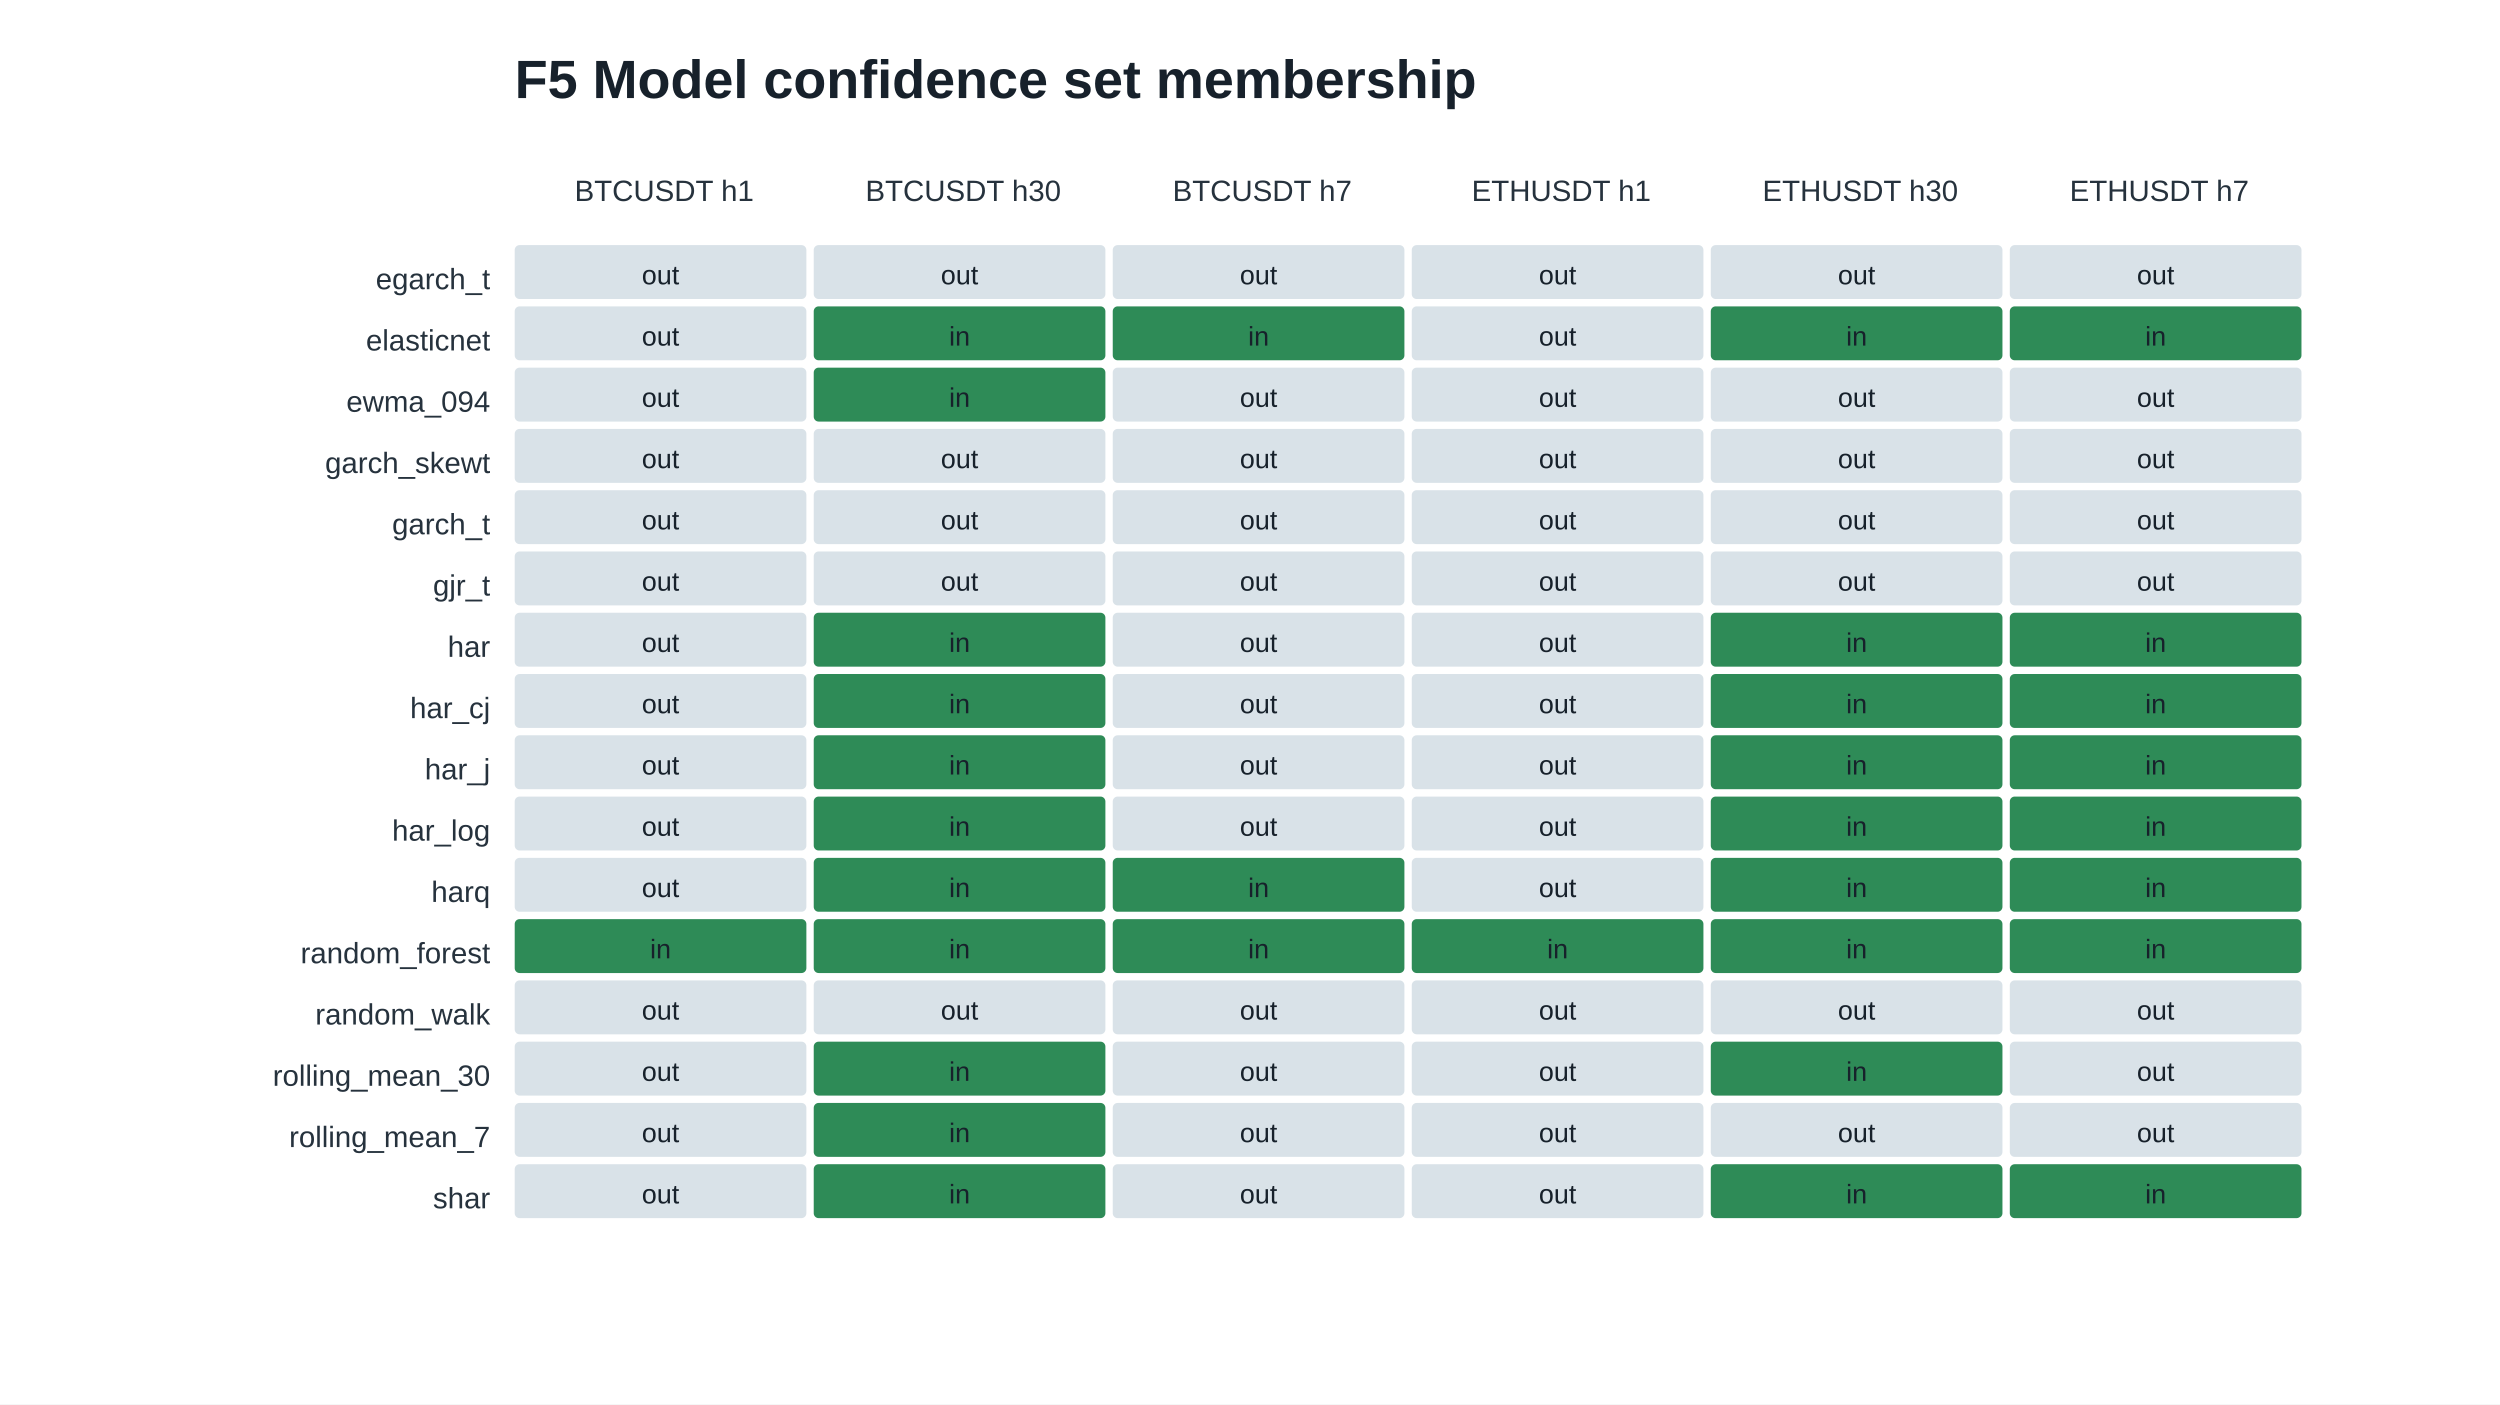
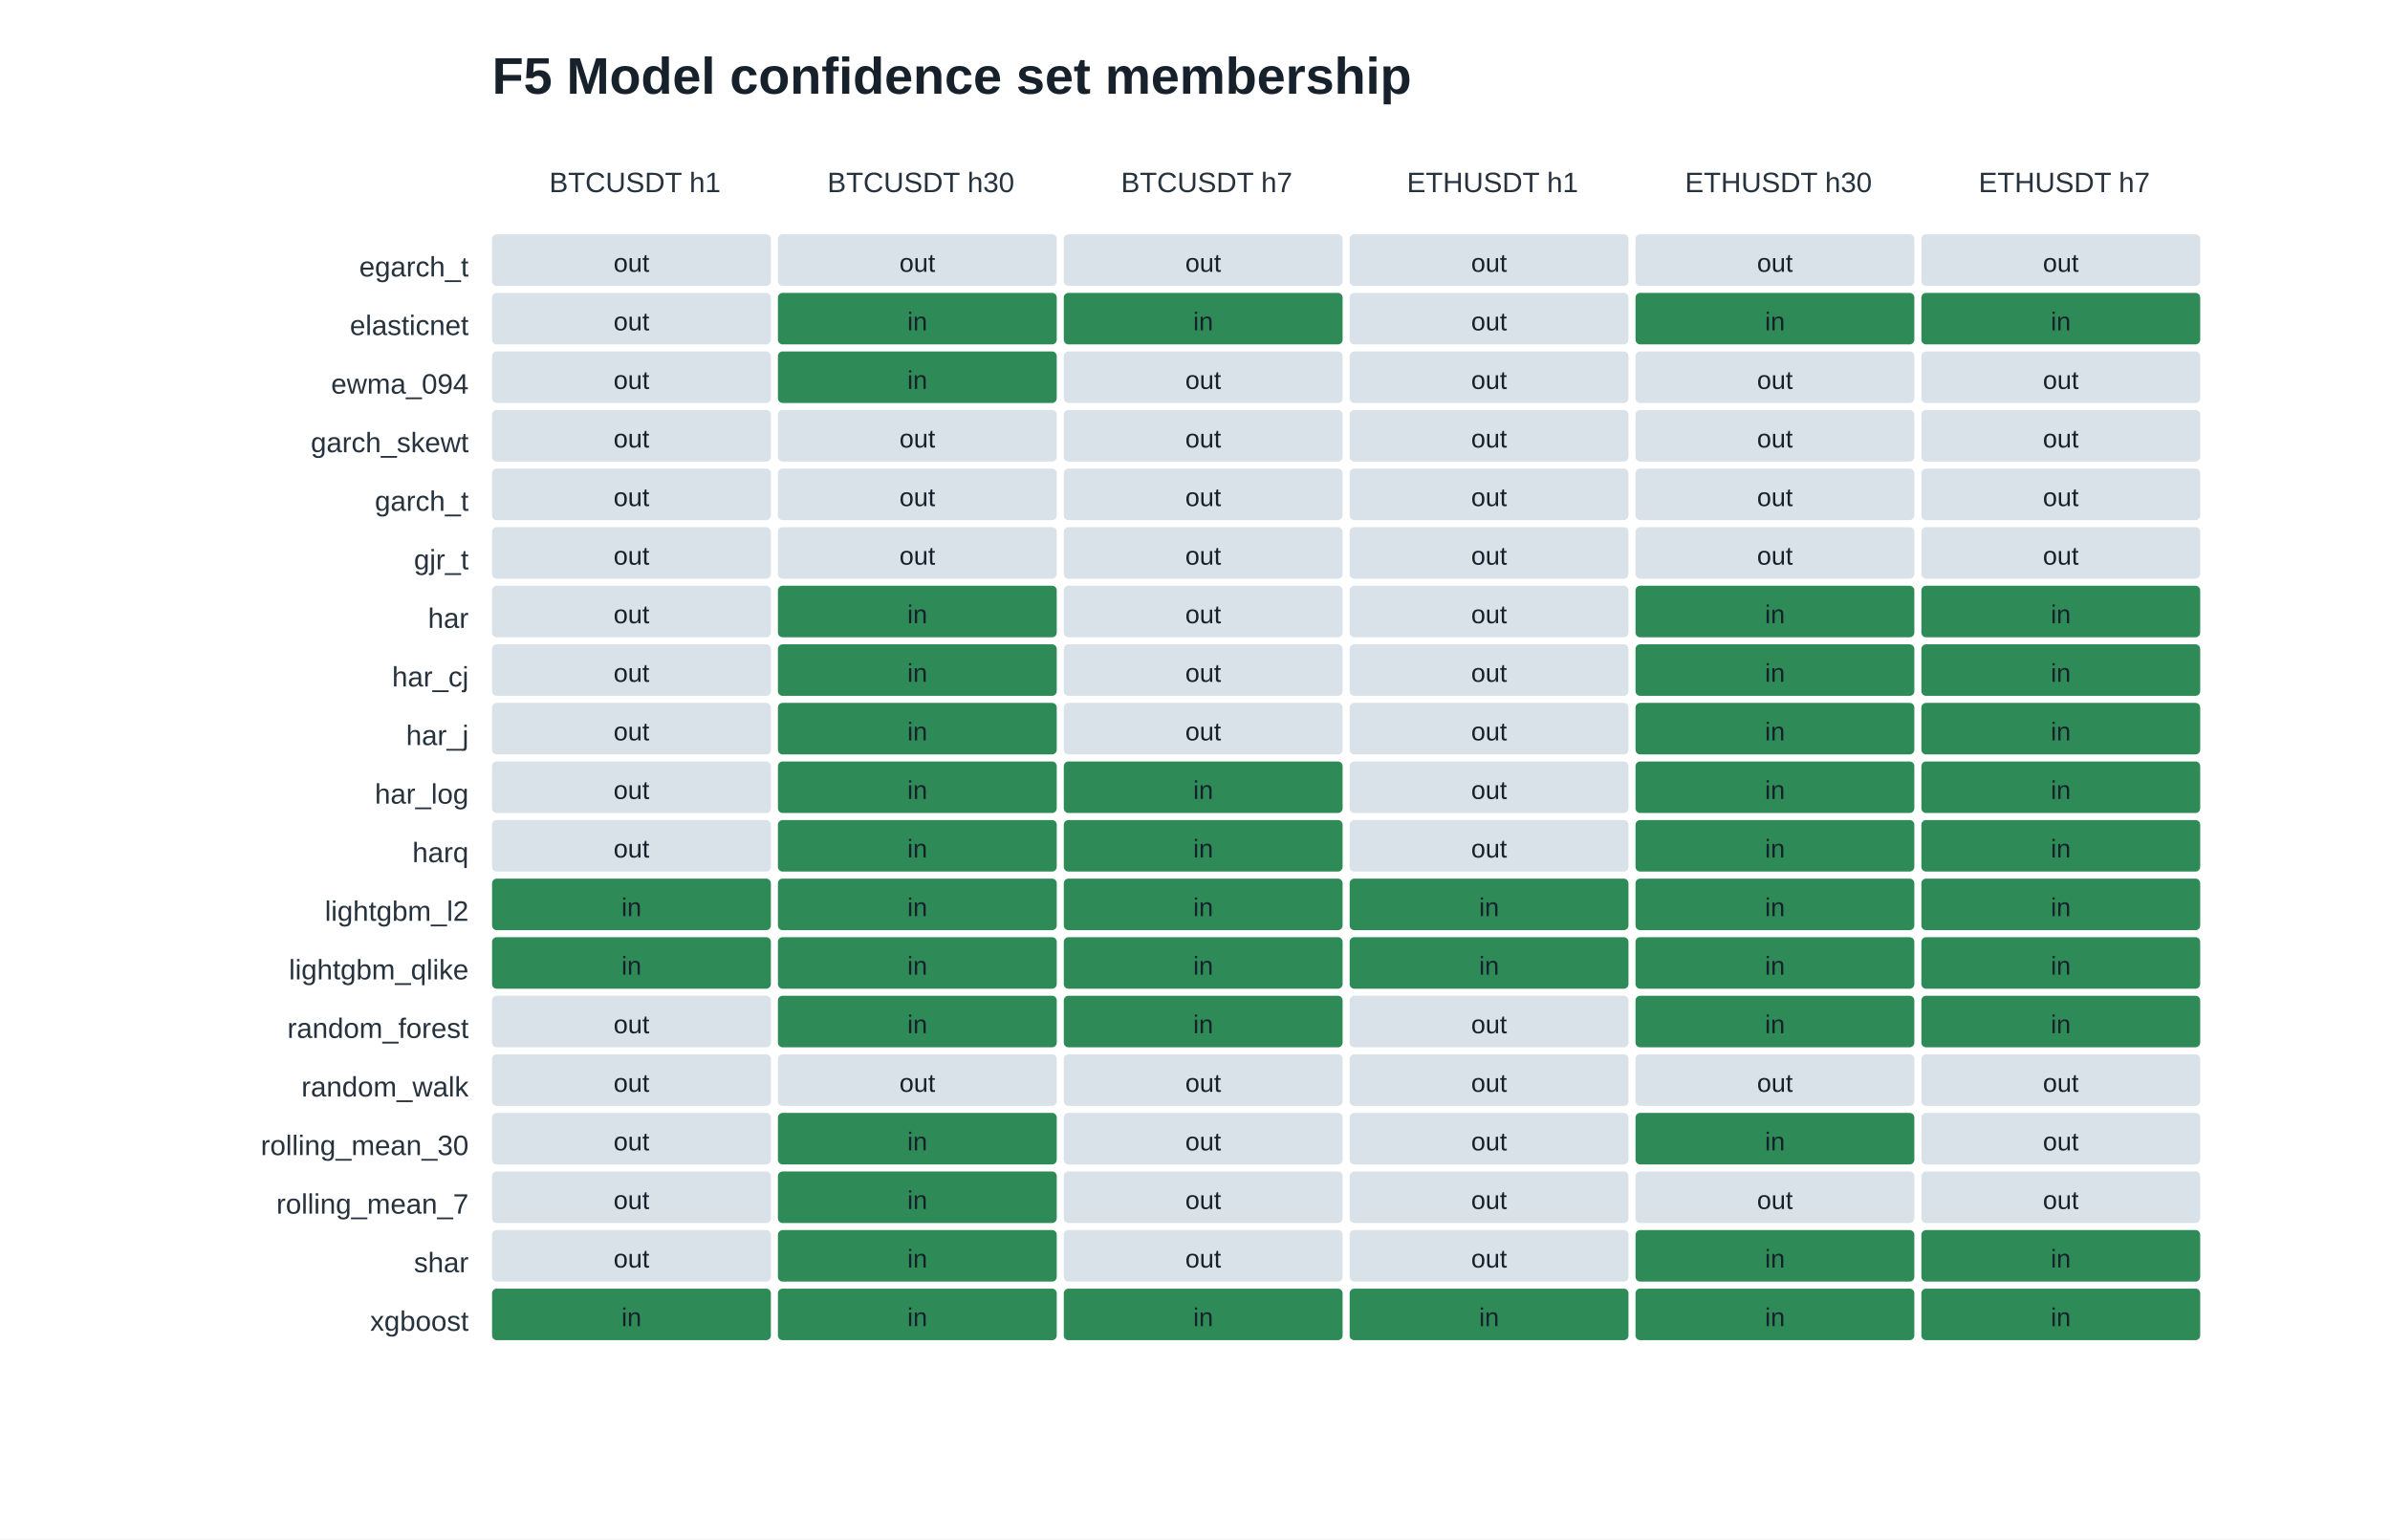
- <svg xmlns="http://www.w3.org/2000/svg" width="1020" height="573" viewBox="0 0 1020 573">
+ <svg xmlns="http://www.w3.org/2000/svg" width="1020" height="657" viewBox="0 0 1020 657">
  <rect width="100%" height="100%" fill="#fff" />
  <text x="210" y="40" font-family="Arial,sans-serif" font-size="22" font-weight="700" fill="#17212b">F5 Model confidence set membership</text>
  <text x="271.0" y="82" text-anchor="middle" font-family="Arial,sans-serif" font-size="12" fill="#26323d">BTCUSDT h1</text>
  <text x="393.0" y="82" text-anchor="middle" font-family="Arial,sans-serif" font-size="12" fill="#26323d">BTCUSDT h30</text>
  <text x="515.0" y="82" text-anchor="middle" font-family="Arial,sans-serif" font-size="12" fill="#26323d">BTCUSDT h7</text>
  <text x="637.0" y="82" text-anchor="middle" font-family="Arial,sans-serif" font-size="12" fill="#26323d">ETHUSDT h1</text>
  <text x="759.0" y="82" text-anchor="middle" font-family="Arial,sans-serif" font-size="12" fill="#26323d">ETHUSDT h30</text>
  <text x="881.0" y="82" text-anchor="middle" font-family="Arial,sans-serif" font-size="12" fill="#26323d">ETHUSDT h7</text>
  <text x="200" y="118" text-anchor="end" font-family="Arial,sans-serif" font-size="12" fill="#26323d">egarch_t</text>
  <rect x="210" y="100" width="119" height="22" rx="2" fill="#d9e2e8" />
  <text x="269.5" y="116" text-anchor="middle" font-family="Arial,sans-serif" font-size="11" fill="#17212b">out</text>
  <rect x="332" y="100" width="119" height="22" rx="2" fill="#d9e2e8" />
  <text x="391.5" y="116" text-anchor="middle" font-family="Arial,sans-serif" font-size="11" fill="#17212b">out</text>
  <rect x="454" y="100" width="119" height="22" rx="2" fill="#d9e2e8" />
  <text x="513.5" y="116" text-anchor="middle" font-family="Arial,sans-serif" font-size="11" fill="#17212b">out</text>
  <rect x="576" y="100" width="119" height="22" rx="2" fill="#d9e2e8" />
  <text x="635.5" y="116" text-anchor="middle" font-family="Arial,sans-serif" font-size="11" fill="#17212b">out</text>
  <rect x="698" y="100" width="119" height="22" rx="2" fill="#d9e2e8" />
  <text x="757.5" y="116" text-anchor="middle" font-family="Arial,sans-serif" font-size="11" fill="#17212b">out</text>
  <rect x="820" y="100" width="119" height="22" rx="2" fill="#d9e2e8" />
  <text x="879.5" y="116" text-anchor="middle" font-family="Arial,sans-serif" font-size="11" fill="#17212b">out</text>
  <text x="200" y="143" text-anchor="end" font-family="Arial,sans-serif" font-size="12" fill="#26323d">elasticnet</text>
  <rect x="210" y="125" width="119" height="22" rx="2" fill="#d9e2e8" />
  <text x="269.5" y="141" text-anchor="middle" font-family="Arial,sans-serif" font-size="11" fill="#17212b">out</text>
  <rect x="332" y="125" width="119" height="22" rx="2" fill="#2e8b57" />
  <text x="391.5" y="141" text-anchor="middle" font-family="Arial,sans-serif" font-size="11" fill="#17212b">in</text>
  <rect x="454" y="125" width="119" height="22" rx="2" fill="#2e8b57" />
  <text x="513.5" y="141" text-anchor="middle" font-family="Arial,sans-serif" font-size="11" fill="#17212b">in</text>
  <rect x="576" y="125" width="119" height="22" rx="2" fill="#d9e2e8" />
  <text x="635.5" y="141" text-anchor="middle" font-family="Arial,sans-serif" font-size="11" fill="#17212b">out</text>
  <rect x="698" y="125" width="119" height="22" rx="2" fill="#2e8b57" />
  <text x="757.5" y="141" text-anchor="middle" font-family="Arial,sans-serif" font-size="11" fill="#17212b">in</text>
  <rect x="820" y="125" width="119" height="22" rx="2" fill="#2e8b57" />
  <text x="879.5" y="141" text-anchor="middle" font-family="Arial,sans-serif" font-size="11" fill="#17212b">in</text>
  <text x="200" y="168" text-anchor="end" font-family="Arial,sans-serif" font-size="12" fill="#26323d">ewma_094</text>
  <rect x="210" y="150" width="119" height="22" rx="2" fill="#d9e2e8" />
  <text x="269.5" y="166" text-anchor="middle" font-family="Arial,sans-serif" font-size="11" fill="#17212b">out</text>
  <rect x="332" y="150" width="119" height="22" rx="2" fill="#2e8b57" />
  <text x="391.5" y="166" text-anchor="middle" font-family="Arial,sans-serif" font-size="11" fill="#17212b">in</text>
  <rect x="454" y="150" width="119" height="22" rx="2" fill="#d9e2e8" />
  <text x="513.5" y="166" text-anchor="middle" font-family="Arial,sans-serif" font-size="11" fill="#17212b">out</text>
  <rect x="576" y="150" width="119" height="22" rx="2" fill="#d9e2e8" />
  <text x="635.5" y="166" text-anchor="middle" font-family="Arial,sans-serif" font-size="11" fill="#17212b">out</text>
  <rect x="698" y="150" width="119" height="22" rx="2" fill="#d9e2e8" />
  <text x="757.5" y="166" text-anchor="middle" font-family="Arial,sans-serif" font-size="11" fill="#17212b">out</text>
  <rect x="820" y="150" width="119" height="22" rx="2" fill="#d9e2e8" />
  <text x="879.5" y="166" text-anchor="middle" font-family="Arial,sans-serif" font-size="11" fill="#17212b">out</text>
  <text x="200" y="193" text-anchor="end" font-family="Arial,sans-serif" font-size="12" fill="#26323d">garch_skewt</text>
  <rect x="210" y="175" width="119" height="22" rx="2" fill="#d9e2e8" />
  <text x="269.5" y="191" text-anchor="middle" font-family="Arial,sans-serif" font-size="11" fill="#17212b">out</text>
  <rect x="332" y="175" width="119" height="22" rx="2" fill="#d9e2e8" />
  <text x="391.5" y="191" text-anchor="middle" font-family="Arial,sans-serif" font-size="11" fill="#17212b">out</text>
  <rect x="454" y="175" width="119" height="22" rx="2" fill="#d9e2e8" />
  <text x="513.5" y="191" text-anchor="middle" font-family="Arial,sans-serif" font-size="11" fill="#17212b">out</text>
  <rect x="576" y="175" width="119" height="22" rx="2" fill="#d9e2e8" />
  <text x="635.5" y="191" text-anchor="middle" font-family="Arial,sans-serif" font-size="11" fill="#17212b">out</text>
  <rect x="698" y="175" width="119" height="22" rx="2" fill="#d9e2e8" />
  <text x="757.5" y="191" text-anchor="middle" font-family="Arial,sans-serif" font-size="11" fill="#17212b">out</text>
  <rect x="820" y="175" width="119" height="22" rx="2" fill="#d9e2e8" />
  <text x="879.5" y="191" text-anchor="middle" font-family="Arial,sans-serif" font-size="11" fill="#17212b">out</text>
  <text x="200" y="218" text-anchor="end" font-family="Arial,sans-serif" font-size="12" fill="#26323d">garch_t</text>
  <rect x="210" y="200" width="119" height="22" rx="2" fill="#d9e2e8" />
  <text x="269.5" y="216" text-anchor="middle" font-family="Arial,sans-serif" font-size="11" fill="#17212b">out</text>
  <rect x="332" y="200" width="119" height="22" rx="2" fill="#d9e2e8" />
  <text x="391.5" y="216" text-anchor="middle" font-family="Arial,sans-serif" font-size="11" fill="#17212b">out</text>
  <rect x="454" y="200" width="119" height="22" rx="2" fill="#d9e2e8" />
  <text x="513.5" y="216" text-anchor="middle" font-family="Arial,sans-serif" font-size="11" fill="#17212b">out</text>
  <rect x="576" y="200" width="119" height="22" rx="2" fill="#d9e2e8" />
  <text x="635.5" y="216" text-anchor="middle" font-family="Arial,sans-serif" font-size="11" fill="#17212b">out</text>
  <rect x="698" y="200" width="119" height="22" rx="2" fill="#d9e2e8" />
  <text x="757.5" y="216" text-anchor="middle" font-family="Arial,sans-serif" font-size="11" fill="#17212b">out</text>
  <rect x="820" y="200" width="119" height="22" rx="2" fill="#d9e2e8" />
  <text x="879.5" y="216" text-anchor="middle" font-family="Arial,sans-serif" font-size="11" fill="#17212b">out</text>
  <text x="200" y="243" text-anchor="end" font-family="Arial,sans-serif" font-size="12" fill="#26323d">gjr_t</text>
  <rect x="210" y="225" width="119" height="22" rx="2" fill="#d9e2e8" />
  <text x="269.5" y="241" text-anchor="middle" font-family="Arial,sans-serif" font-size="11" fill="#17212b">out</text>
  <rect x="332" y="225" width="119" height="22" rx="2" fill="#d9e2e8" />
  <text x="391.5" y="241" text-anchor="middle" font-family="Arial,sans-serif" font-size="11" fill="#17212b">out</text>
  <rect x="454" y="225" width="119" height="22" rx="2" fill="#d9e2e8" />
  <text x="513.5" y="241" text-anchor="middle" font-family="Arial,sans-serif" font-size="11" fill="#17212b">out</text>
  <rect x="576" y="225" width="119" height="22" rx="2" fill="#d9e2e8" />
  <text x="635.5" y="241" text-anchor="middle" font-family="Arial,sans-serif" font-size="11" fill="#17212b">out</text>
  <rect x="698" y="225" width="119" height="22" rx="2" fill="#d9e2e8" />
  <text x="757.5" y="241" text-anchor="middle" font-family="Arial,sans-serif" font-size="11" fill="#17212b">out</text>
  <rect x="820" y="225" width="119" height="22" rx="2" fill="#d9e2e8" />
  <text x="879.5" y="241" text-anchor="middle" font-family="Arial,sans-serif" font-size="11" fill="#17212b">out</text>
  <text x="200" y="268" text-anchor="end" font-family="Arial,sans-serif" font-size="12" fill="#26323d">har</text>
  <rect x="210" y="250" width="119" height="22" rx="2" fill="#d9e2e8" />
  <text x="269.5" y="266" text-anchor="middle" font-family="Arial,sans-serif" font-size="11" fill="#17212b">out</text>
  <rect x="332" y="250" width="119" height="22" rx="2" fill="#2e8b57" />
  <text x="391.5" y="266" text-anchor="middle" font-family="Arial,sans-serif" font-size="11" fill="#17212b">in</text>
  <rect x="454" y="250" width="119" height="22" rx="2" fill="#d9e2e8" />
  <text x="513.5" y="266" text-anchor="middle" font-family="Arial,sans-serif" font-size="11" fill="#17212b">out</text>
  <rect x="576" y="250" width="119" height="22" rx="2" fill="#d9e2e8" />
  <text x="635.5" y="266" text-anchor="middle" font-family="Arial,sans-serif" font-size="11" fill="#17212b">out</text>
  <rect x="698" y="250" width="119" height="22" rx="2" fill="#2e8b57" />
  <text x="757.5" y="266" text-anchor="middle" font-family="Arial,sans-serif" font-size="11" fill="#17212b">in</text>
  <rect x="820" y="250" width="119" height="22" rx="2" fill="#2e8b57" />
  <text x="879.5" y="266" text-anchor="middle" font-family="Arial,sans-serif" font-size="11" fill="#17212b">in</text>
  <text x="200" y="293" text-anchor="end" font-family="Arial,sans-serif" font-size="12" fill="#26323d">har_cj</text>
  <rect x="210" y="275" width="119" height="22" rx="2" fill="#d9e2e8" />
  <text x="269.5" y="291" text-anchor="middle" font-family="Arial,sans-serif" font-size="11" fill="#17212b">out</text>
  <rect x="332" y="275" width="119" height="22" rx="2" fill="#2e8b57" />
  <text x="391.5" y="291" text-anchor="middle" font-family="Arial,sans-serif" font-size="11" fill="#17212b">in</text>
  <rect x="454" y="275" width="119" height="22" rx="2" fill="#d9e2e8" />
  <text x="513.5" y="291" text-anchor="middle" font-family="Arial,sans-serif" font-size="11" fill="#17212b">out</text>
  <rect x="576" y="275" width="119" height="22" rx="2" fill="#d9e2e8" />
  <text x="635.5" y="291" text-anchor="middle" font-family="Arial,sans-serif" font-size="11" fill="#17212b">out</text>
  <rect x="698" y="275" width="119" height="22" rx="2" fill="#2e8b57" />
  <text x="757.5" y="291" text-anchor="middle" font-family="Arial,sans-serif" font-size="11" fill="#17212b">in</text>
  <rect x="820" y="275" width="119" height="22" rx="2" fill="#2e8b57" />
  <text x="879.5" y="291" text-anchor="middle" font-family="Arial,sans-serif" font-size="11" fill="#17212b">in</text>
  <text x="200" y="318" text-anchor="end" font-family="Arial,sans-serif" font-size="12" fill="#26323d">har_j</text>
  <rect x="210" y="300" width="119" height="22" rx="2" fill="#d9e2e8" />
  <text x="269.5" y="316" text-anchor="middle" font-family="Arial,sans-serif" font-size="11" fill="#17212b">out</text>
  <rect x="332" y="300" width="119" height="22" rx="2" fill="#2e8b57" />
  <text x="391.5" y="316" text-anchor="middle" font-family="Arial,sans-serif" font-size="11" fill="#17212b">in</text>
  <rect x="454" y="300" width="119" height="22" rx="2" fill="#d9e2e8" />
  <text x="513.5" y="316" text-anchor="middle" font-family="Arial,sans-serif" font-size="11" fill="#17212b">out</text>
  <rect x="576" y="300" width="119" height="22" rx="2" fill="#d9e2e8" />
  <text x="635.5" y="316" text-anchor="middle" font-family="Arial,sans-serif" font-size="11" fill="#17212b">out</text>
  <rect x="698" y="300" width="119" height="22" rx="2" fill="#2e8b57" />
  <text x="757.5" y="316" text-anchor="middle" font-family="Arial,sans-serif" font-size="11" fill="#17212b">in</text>
  <rect x="820" y="300" width="119" height="22" rx="2" fill="#2e8b57" />
  <text x="879.5" y="316" text-anchor="middle" font-family="Arial,sans-serif" font-size="11" fill="#17212b">in</text>
  <text x="200" y="343" text-anchor="end" font-family="Arial,sans-serif" font-size="12" fill="#26323d">har_log</text>
  <rect x="210" y="325" width="119" height="22" rx="2" fill="#d9e2e8" />
  <text x="269.5" y="341" text-anchor="middle" font-family="Arial,sans-serif" font-size="11" fill="#17212b">out</text>
  <rect x="332" y="325" width="119" height="22" rx="2" fill="#2e8b57" />
  <text x="391.5" y="341" text-anchor="middle" font-family="Arial,sans-serif" font-size="11" fill="#17212b">in</text>
-   <rect x="454" y="325" width="119" height="22" rx="2" fill="#d9e2e8" />
-   <text x="513.5" y="341" text-anchor="middle" font-family="Arial,sans-serif" font-size="11" fill="#17212b">out</text>
+   <rect x="454" y="325" width="119" height="22" rx="2" fill="#2e8b57" />
+   <text x="513.5" y="341" text-anchor="middle" font-family="Arial,sans-serif" font-size="11" fill="#17212b">in</text>
  <rect x="576" y="325" width="119" height="22" rx="2" fill="#d9e2e8" />
  <text x="635.5" y="341" text-anchor="middle" font-family="Arial,sans-serif" font-size="11" fill="#17212b">out</text>
  <rect x="698" y="325" width="119" height="22" rx="2" fill="#2e8b57" />
  <text x="757.5" y="341" text-anchor="middle" font-family="Arial,sans-serif" font-size="11" fill="#17212b">in</text>
  <rect x="820" y="325" width="119" height="22" rx="2" fill="#2e8b57" />
  <text x="879.5" y="341" text-anchor="middle" font-family="Arial,sans-serif" font-size="11" fill="#17212b">in</text>
  <text x="200" y="368" text-anchor="end" font-family="Arial,sans-serif" font-size="12" fill="#26323d">harq</text>
  <rect x="210" y="350" width="119" height="22" rx="2" fill="#d9e2e8" />
  <text x="269.5" y="366" text-anchor="middle" font-family="Arial,sans-serif" font-size="11" fill="#17212b">out</text>
  <rect x="332" y="350" width="119" height="22" rx="2" fill="#2e8b57" />
  <text x="391.5" y="366" text-anchor="middle" font-family="Arial,sans-serif" font-size="11" fill="#17212b">in</text>
  <rect x="454" y="350" width="119" height="22" rx="2" fill="#2e8b57" />
  <text x="513.5" y="366" text-anchor="middle" font-family="Arial,sans-serif" font-size="11" fill="#17212b">in</text>
  <rect x="576" y="350" width="119" height="22" rx="2" fill="#d9e2e8" />
  <text x="635.5" y="366" text-anchor="middle" font-family="Arial,sans-serif" font-size="11" fill="#17212b">out</text>
  <rect x="698" y="350" width="119" height="22" rx="2" fill="#2e8b57" />
  <text x="757.5" y="366" text-anchor="middle" font-family="Arial,sans-serif" font-size="11" fill="#17212b">in</text>
  <rect x="820" y="350" width="119" height="22" rx="2" fill="#2e8b57" />
  <text x="879.5" y="366" text-anchor="middle" font-family="Arial,sans-serif" font-size="11" fill="#17212b">in</text>
-   <text x="200" y="393" text-anchor="end" font-family="Arial,sans-serif" font-size="12" fill="#26323d">random_forest</text>
+   <text x="200" y="393" text-anchor="end" font-family="Arial,sans-serif" font-size="12" fill="#26323d">lightgbm_l2</text>
  <rect x="210" y="375" width="119" height="22" rx="2" fill="#2e8b57" />
  <text x="269.5" y="391" text-anchor="middle" font-family="Arial,sans-serif" font-size="11" fill="#17212b">in</text>
  <rect x="332" y="375" width="119" height="22" rx="2" fill="#2e8b57" />
  <text x="391.5" y="391" text-anchor="middle" font-family="Arial,sans-serif" font-size="11" fill="#17212b">in</text>
  <rect x="454" y="375" width="119" height="22" rx="2" fill="#2e8b57" />
  <text x="513.5" y="391" text-anchor="middle" font-family="Arial,sans-serif" font-size="11" fill="#17212b">in</text>
  <rect x="576" y="375" width="119" height="22" rx="2" fill="#2e8b57" />
  <text x="635.5" y="391" text-anchor="middle" font-family="Arial,sans-serif" font-size="11" fill="#17212b">in</text>
  <rect x="698" y="375" width="119" height="22" rx="2" fill="#2e8b57" />
  <text x="757.5" y="391" text-anchor="middle" font-family="Arial,sans-serif" font-size="11" fill="#17212b">in</text>
  <rect x="820" y="375" width="119" height="22" rx="2" fill="#2e8b57" />
  <text x="879.5" y="391" text-anchor="middle" font-family="Arial,sans-serif" font-size="11" fill="#17212b">in</text>
-   <text x="200" y="418" text-anchor="end" font-family="Arial,sans-serif" font-size="12" fill="#26323d">random_walk</text>
-   <rect x="210" y="400" width="119" height="22" rx="2" fill="#d9e2e8" />
-   <text x="269.5" y="416" text-anchor="middle" font-family="Arial,sans-serif" font-size="11" fill="#17212b">out</text>
-   <rect x="332" y="400" width="119" height="22" rx="2" fill="#d9e2e8" />
-   <text x="391.5" y="416" text-anchor="middle" font-family="Arial,sans-serif" font-size="11" fill="#17212b">out</text>
-   <rect x="454" y="400" width="119" height="22" rx="2" fill="#d9e2e8" />
-   <text x="513.5" y="416" text-anchor="middle" font-family="Arial,sans-serif" font-size="11" fill="#17212b">out</text>
-   <rect x="576" y="400" width="119" height="22" rx="2" fill="#d9e2e8" />
-   <text x="635.5" y="416" text-anchor="middle" font-family="Arial,sans-serif" font-size="11" fill="#17212b">out</text>
-   <rect x="698" y="400" width="119" height="22" rx="2" fill="#d9e2e8" />
-   <text x="757.5" y="416" text-anchor="middle" font-family="Arial,sans-serif" font-size="11" fill="#17212b">out</text>
-   <rect x="820" y="400" width="119" height="22" rx="2" fill="#d9e2e8" />
-   <text x="879.5" y="416" text-anchor="middle" font-family="Arial,sans-serif" font-size="11" fill="#17212b">out</text>
-   <text x="200" y="443" text-anchor="end" font-family="Arial,sans-serif" font-size="12" fill="#26323d">rolling_mean_30</text>
+   <text x="200" y="418" text-anchor="end" font-family="Arial,sans-serif" font-size="12" fill="#26323d">lightgbm_qlike</text>
+   <rect x="210" y="400" width="119" height="22" rx="2" fill="#2e8b57" />
+   <text x="269.5" y="416" text-anchor="middle" font-family="Arial,sans-serif" font-size="11" fill="#17212b">in</text>
+   <rect x="332" y="400" width="119" height="22" rx="2" fill="#2e8b57" />
+   <text x="391.5" y="416" text-anchor="middle" font-family="Arial,sans-serif" font-size="11" fill="#17212b">in</text>
+   <rect x="454" y="400" width="119" height="22" rx="2" fill="#2e8b57" />
+   <text x="513.5" y="416" text-anchor="middle" font-family="Arial,sans-serif" font-size="11" fill="#17212b">in</text>
+   <rect x="576" y="400" width="119" height="22" rx="2" fill="#2e8b57" />
+   <text x="635.5" y="416" text-anchor="middle" font-family="Arial,sans-serif" font-size="11" fill="#17212b">in</text>
+   <rect x="698" y="400" width="119" height="22" rx="2" fill="#2e8b57" />
+   <text x="757.5" y="416" text-anchor="middle" font-family="Arial,sans-serif" font-size="11" fill="#17212b">in</text>
+   <rect x="820" y="400" width="119" height="22" rx="2" fill="#2e8b57" />
+   <text x="879.5" y="416" text-anchor="middle" font-family="Arial,sans-serif" font-size="11" fill="#17212b">in</text>
+   <text x="200" y="443" text-anchor="end" font-family="Arial,sans-serif" font-size="12" fill="#26323d">random_forest</text>
  <rect x="210" y="425" width="119" height="22" rx="2" fill="#d9e2e8" />
  <text x="269.5" y="441" text-anchor="middle" font-family="Arial,sans-serif" font-size="11" fill="#17212b">out</text>
  <rect x="332" y="425" width="119" height="22" rx="2" fill="#2e8b57" />
  <text x="391.5" y="441" text-anchor="middle" font-family="Arial,sans-serif" font-size="11" fill="#17212b">in</text>
-   <rect x="454" y="425" width="119" height="22" rx="2" fill="#d9e2e8" />
-   <text x="513.5" y="441" text-anchor="middle" font-family="Arial,sans-serif" font-size="11" fill="#17212b">out</text>
+   <rect x="454" y="425" width="119" height="22" rx="2" fill="#2e8b57" />
+   <text x="513.5" y="441" text-anchor="middle" font-family="Arial,sans-serif" font-size="11" fill="#17212b">in</text>
  <rect x="576" y="425" width="119" height="22" rx="2" fill="#d9e2e8" />
  <text x="635.5" y="441" text-anchor="middle" font-family="Arial,sans-serif" font-size="11" fill="#17212b">out</text>
  <rect x="698" y="425" width="119" height="22" rx="2" fill="#2e8b57" />
  <text x="757.5" y="441" text-anchor="middle" font-family="Arial,sans-serif" font-size="11" fill="#17212b">in</text>
-   <rect x="820" y="425" width="119" height="22" rx="2" fill="#d9e2e8" />
-   <text x="879.5" y="441" text-anchor="middle" font-family="Arial,sans-serif" font-size="11" fill="#17212b">out</text>
-   <text x="200" y="468" text-anchor="end" font-family="Arial,sans-serif" font-size="12" fill="#26323d">rolling_mean_7</text>
+   <rect x="820" y="425" width="119" height="22" rx="2" fill="#2e8b57" />
+   <text x="879.5" y="441" text-anchor="middle" font-family="Arial,sans-serif" font-size="11" fill="#17212b">in</text>
+   <text x="200" y="468" text-anchor="end" font-family="Arial,sans-serif" font-size="12" fill="#26323d">random_walk</text>
  <rect x="210" y="450" width="119" height="22" rx="2" fill="#d9e2e8" />
  <text x="269.5" y="466" text-anchor="middle" font-family="Arial,sans-serif" font-size="11" fill="#17212b">out</text>
-   <rect x="332" y="450" width="119" height="22" rx="2" fill="#2e8b57" />
-   <text x="391.5" y="466" text-anchor="middle" font-family="Arial,sans-serif" font-size="11" fill="#17212b">in</text>
+   <rect x="332" y="450" width="119" height="22" rx="2" fill="#d9e2e8" />
+   <text x="391.5" y="466" text-anchor="middle" font-family="Arial,sans-serif" font-size="11" fill="#17212b">out</text>
  <rect x="454" y="450" width="119" height="22" rx="2" fill="#d9e2e8" />
  <text x="513.5" y="466" text-anchor="middle" font-family="Arial,sans-serif" font-size="11" fill="#17212b">out</text>
  <rect x="576" y="450" width="119" height="22" rx="2" fill="#d9e2e8" />
  <text x="635.5" y="466" text-anchor="middle" font-family="Arial,sans-serif" font-size="11" fill="#17212b">out</text>
  <rect x="698" y="450" width="119" height="22" rx="2" fill="#d9e2e8" />
  <text x="757.5" y="466" text-anchor="middle" font-family="Arial,sans-serif" font-size="11" fill="#17212b">out</text>
  <rect x="820" y="450" width="119" height="22" rx="2" fill="#d9e2e8" />
  <text x="879.5" y="466" text-anchor="middle" font-family="Arial,sans-serif" font-size="11" fill="#17212b">out</text>
-   <text x="200" y="493" text-anchor="end" font-family="Arial,sans-serif" font-size="12" fill="#26323d">shar</text>
+   <text x="200" y="493" text-anchor="end" font-family="Arial,sans-serif" font-size="12" fill="#26323d">rolling_mean_30</text>
  <rect x="210" y="475" width="119" height="22" rx="2" fill="#d9e2e8" />
  <text x="269.5" y="491" text-anchor="middle" font-family="Arial,sans-serif" font-size="11" fill="#17212b">out</text>
  <rect x="332" y="475" width="119" height="22" rx="2" fill="#2e8b57" />
  <text x="391.5" y="491" text-anchor="middle" font-family="Arial,sans-serif" font-size="11" fill="#17212b">in</text>
  <rect x="454" y="475" width="119" height="22" rx="2" fill="#d9e2e8" />
  <text x="513.5" y="491" text-anchor="middle" font-family="Arial,sans-serif" font-size="11" fill="#17212b">out</text>
  <rect x="576" y="475" width="119" height="22" rx="2" fill="#d9e2e8" />
  <text x="635.5" y="491" text-anchor="middle" font-family="Arial,sans-serif" font-size="11" fill="#17212b">out</text>
  <rect x="698" y="475" width="119" height="22" rx="2" fill="#2e8b57" />
  <text x="757.5" y="491" text-anchor="middle" font-family="Arial,sans-serif" font-size="11" fill="#17212b">in</text>
-   <rect x="820" y="475" width="119" height="22" rx="2" fill="#2e8b57" />
-   <text x="879.5" y="491" text-anchor="middle" font-family="Arial,sans-serif" font-size="11" fill="#17212b">in</text>
+   <rect x="820" y="475" width="119" height="22" rx="2" fill="#d9e2e8" />
+   <text x="879.5" y="491" text-anchor="middle" font-family="Arial,sans-serif" font-size="11" fill="#17212b">out</text>
+   <text x="200" y="518" text-anchor="end" font-family="Arial,sans-serif" font-size="12" fill="#26323d">rolling_mean_7</text>
+   <rect x="210" y="500" width="119" height="22" rx="2" fill="#d9e2e8" />
+   <text x="269.5" y="516" text-anchor="middle" font-family="Arial,sans-serif" font-size="11" fill="#17212b">out</text>
+   <rect x="332" y="500" width="119" height="22" rx="2" fill="#2e8b57" />
+   <text x="391.5" y="516" text-anchor="middle" font-family="Arial,sans-serif" font-size="11" fill="#17212b">in</text>
+   <rect x="454" y="500" width="119" height="22" rx="2" fill="#d9e2e8" />
+   <text x="513.5" y="516" text-anchor="middle" font-family="Arial,sans-serif" font-size="11" fill="#17212b">out</text>
+   <rect x="576" y="500" width="119" height="22" rx="2" fill="#d9e2e8" />
+   <text x="635.5" y="516" text-anchor="middle" font-family="Arial,sans-serif" font-size="11" fill="#17212b">out</text>
+   <rect x="698" y="500" width="119" height="22" rx="2" fill="#d9e2e8" />
+   <text x="757.5" y="516" text-anchor="middle" font-family="Arial,sans-serif" font-size="11" fill="#17212b">out</text>
+   <rect x="820" y="500" width="119" height="22" rx="2" fill="#d9e2e8" />
+   <text x="879.5" y="516" text-anchor="middle" font-family="Arial,sans-serif" font-size="11" fill="#17212b">out</text>
+   <text x="200" y="543" text-anchor="end" font-family="Arial,sans-serif" font-size="12" fill="#26323d">shar</text>
+   <rect x="210" y="525" width="119" height="22" rx="2" fill="#d9e2e8" />
+   <text x="269.5" y="541" text-anchor="middle" font-family="Arial,sans-serif" font-size="11" fill="#17212b">out</text>
+   <rect x="332" y="525" width="119" height="22" rx="2" fill="#2e8b57" />
+   <text x="391.5" y="541" text-anchor="middle" font-family="Arial,sans-serif" font-size="11" fill="#17212b">in</text>
+   <rect x="454" y="525" width="119" height="22" rx="2" fill="#d9e2e8" />
+   <text x="513.5" y="541" text-anchor="middle" font-family="Arial,sans-serif" font-size="11" fill="#17212b">out</text>
+   <rect x="576" y="525" width="119" height="22" rx="2" fill="#d9e2e8" />
+   <text x="635.5" y="541" text-anchor="middle" font-family="Arial,sans-serif" font-size="11" fill="#17212b">out</text>
+   <rect x="698" y="525" width="119" height="22" rx="2" fill="#2e8b57" />
+   <text x="757.5" y="541" text-anchor="middle" font-family="Arial,sans-serif" font-size="11" fill="#17212b">in</text>
+   <rect x="820" y="525" width="119" height="22" rx="2" fill="#2e8b57" />
+   <text x="879.5" y="541" text-anchor="middle" font-family="Arial,sans-serif" font-size="11" fill="#17212b">in</text>
+   <text x="200" y="568" text-anchor="end" font-family="Arial,sans-serif" font-size="12" fill="#26323d">xgboost</text>
+   <rect x="210" y="550" width="119" height="22" rx="2" fill="#2e8b57" />
+   <text x="269.5" y="566" text-anchor="middle" font-family="Arial,sans-serif" font-size="11" fill="#17212b">in</text>
+   <rect x="332" y="550" width="119" height="22" rx="2" fill="#2e8b57" />
+   <text x="391.5" y="566" text-anchor="middle" font-family="Arial,sans-serif" font-size="11" fill="#17212b">in</text>
+   <rect x="454" y="550" width="119" height="22" rx="2" fill="#2e8b57" />
+   <text x="513.5" y="566" text-anchor="middle" font-family="Arial,sans-serif" font-size="11" fill="#17212b">in</text>
+   <rect x="576" y="550" width="119" height="22" rx="2" fill="#2e8b57" />
+   <text x="635.5" y="566" text-anchor="middle" font-family="Arial,sans-serif" font-size="11" fill="#17212b">in</text>
+   <rect x="698" y="550" width="119" height="22" rx="2" fill="#2e8b57" />
+   <text x="757.5" y="566" text-anchor="middle" font-family="Arial,sans-serif" font-size="11" fill="#17212b">in</text>
+   <rect x="820" y="550" width="119" height="22" rx="2" fill="#2e8b57" />
+   <text x="879.5" y="566" text-anchor="middle" font-family="Arial,sans-serif" font-size="11" fill="#17212b">in</text>
</svg>
